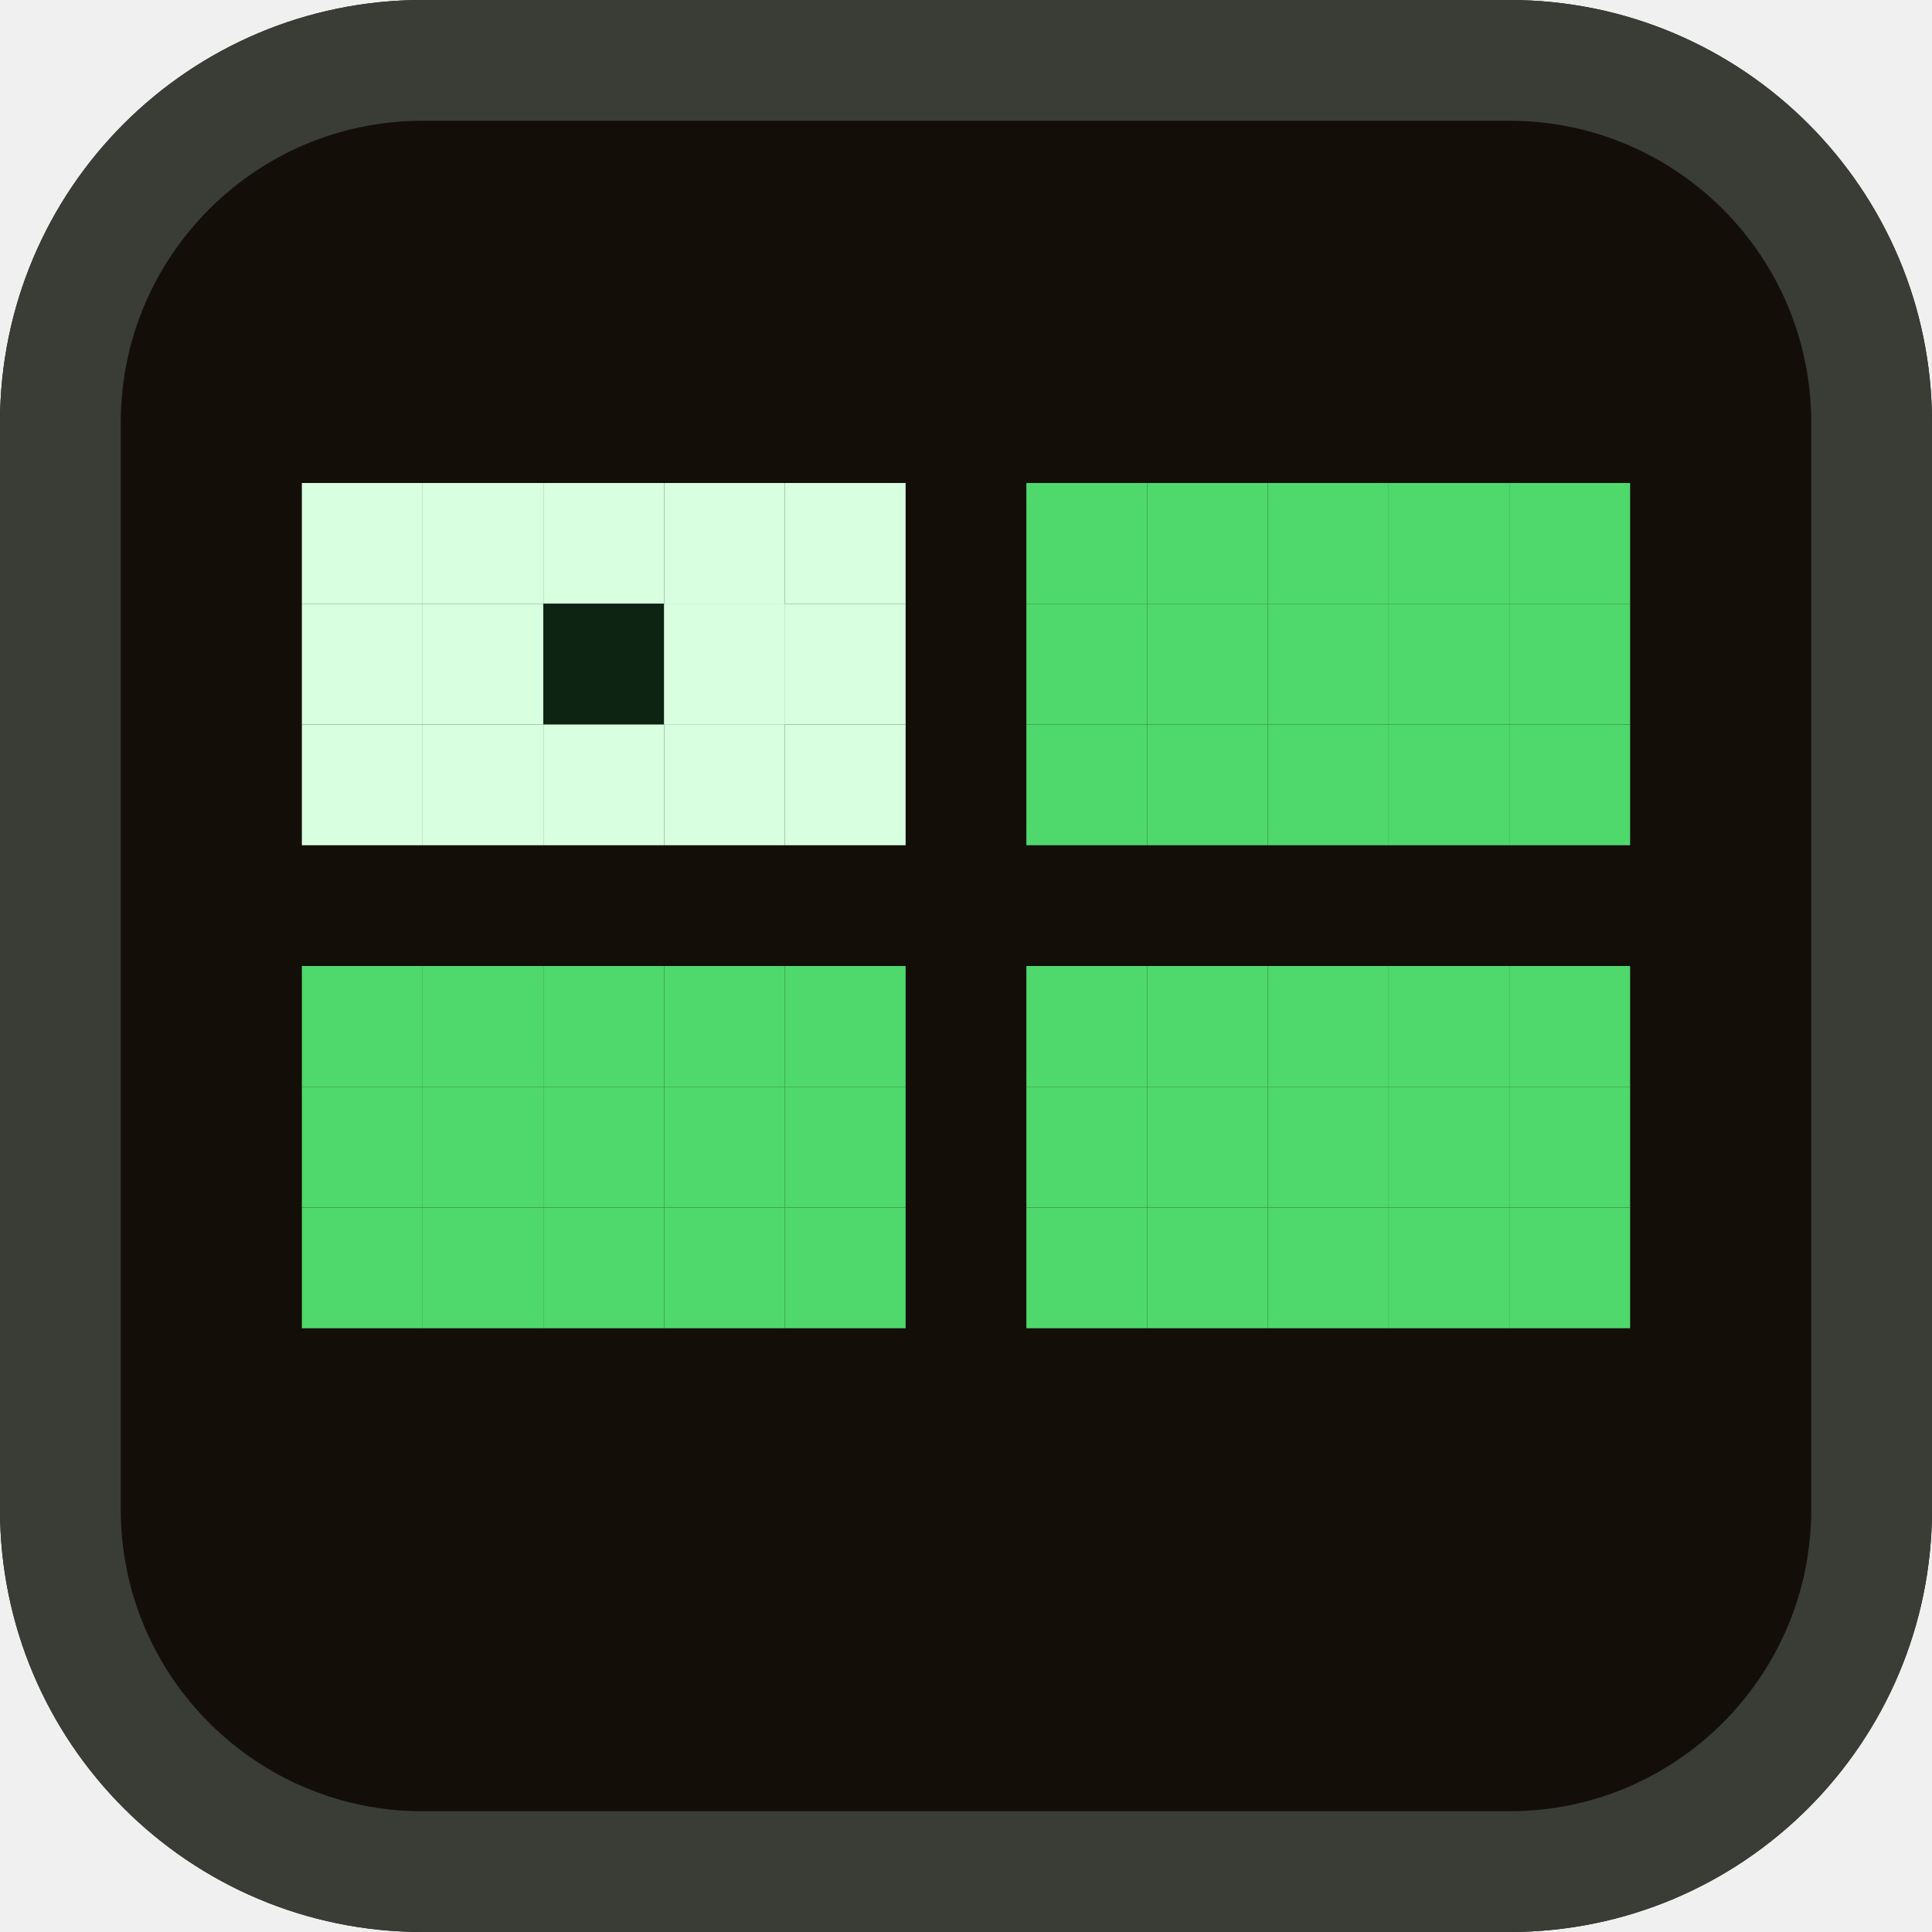
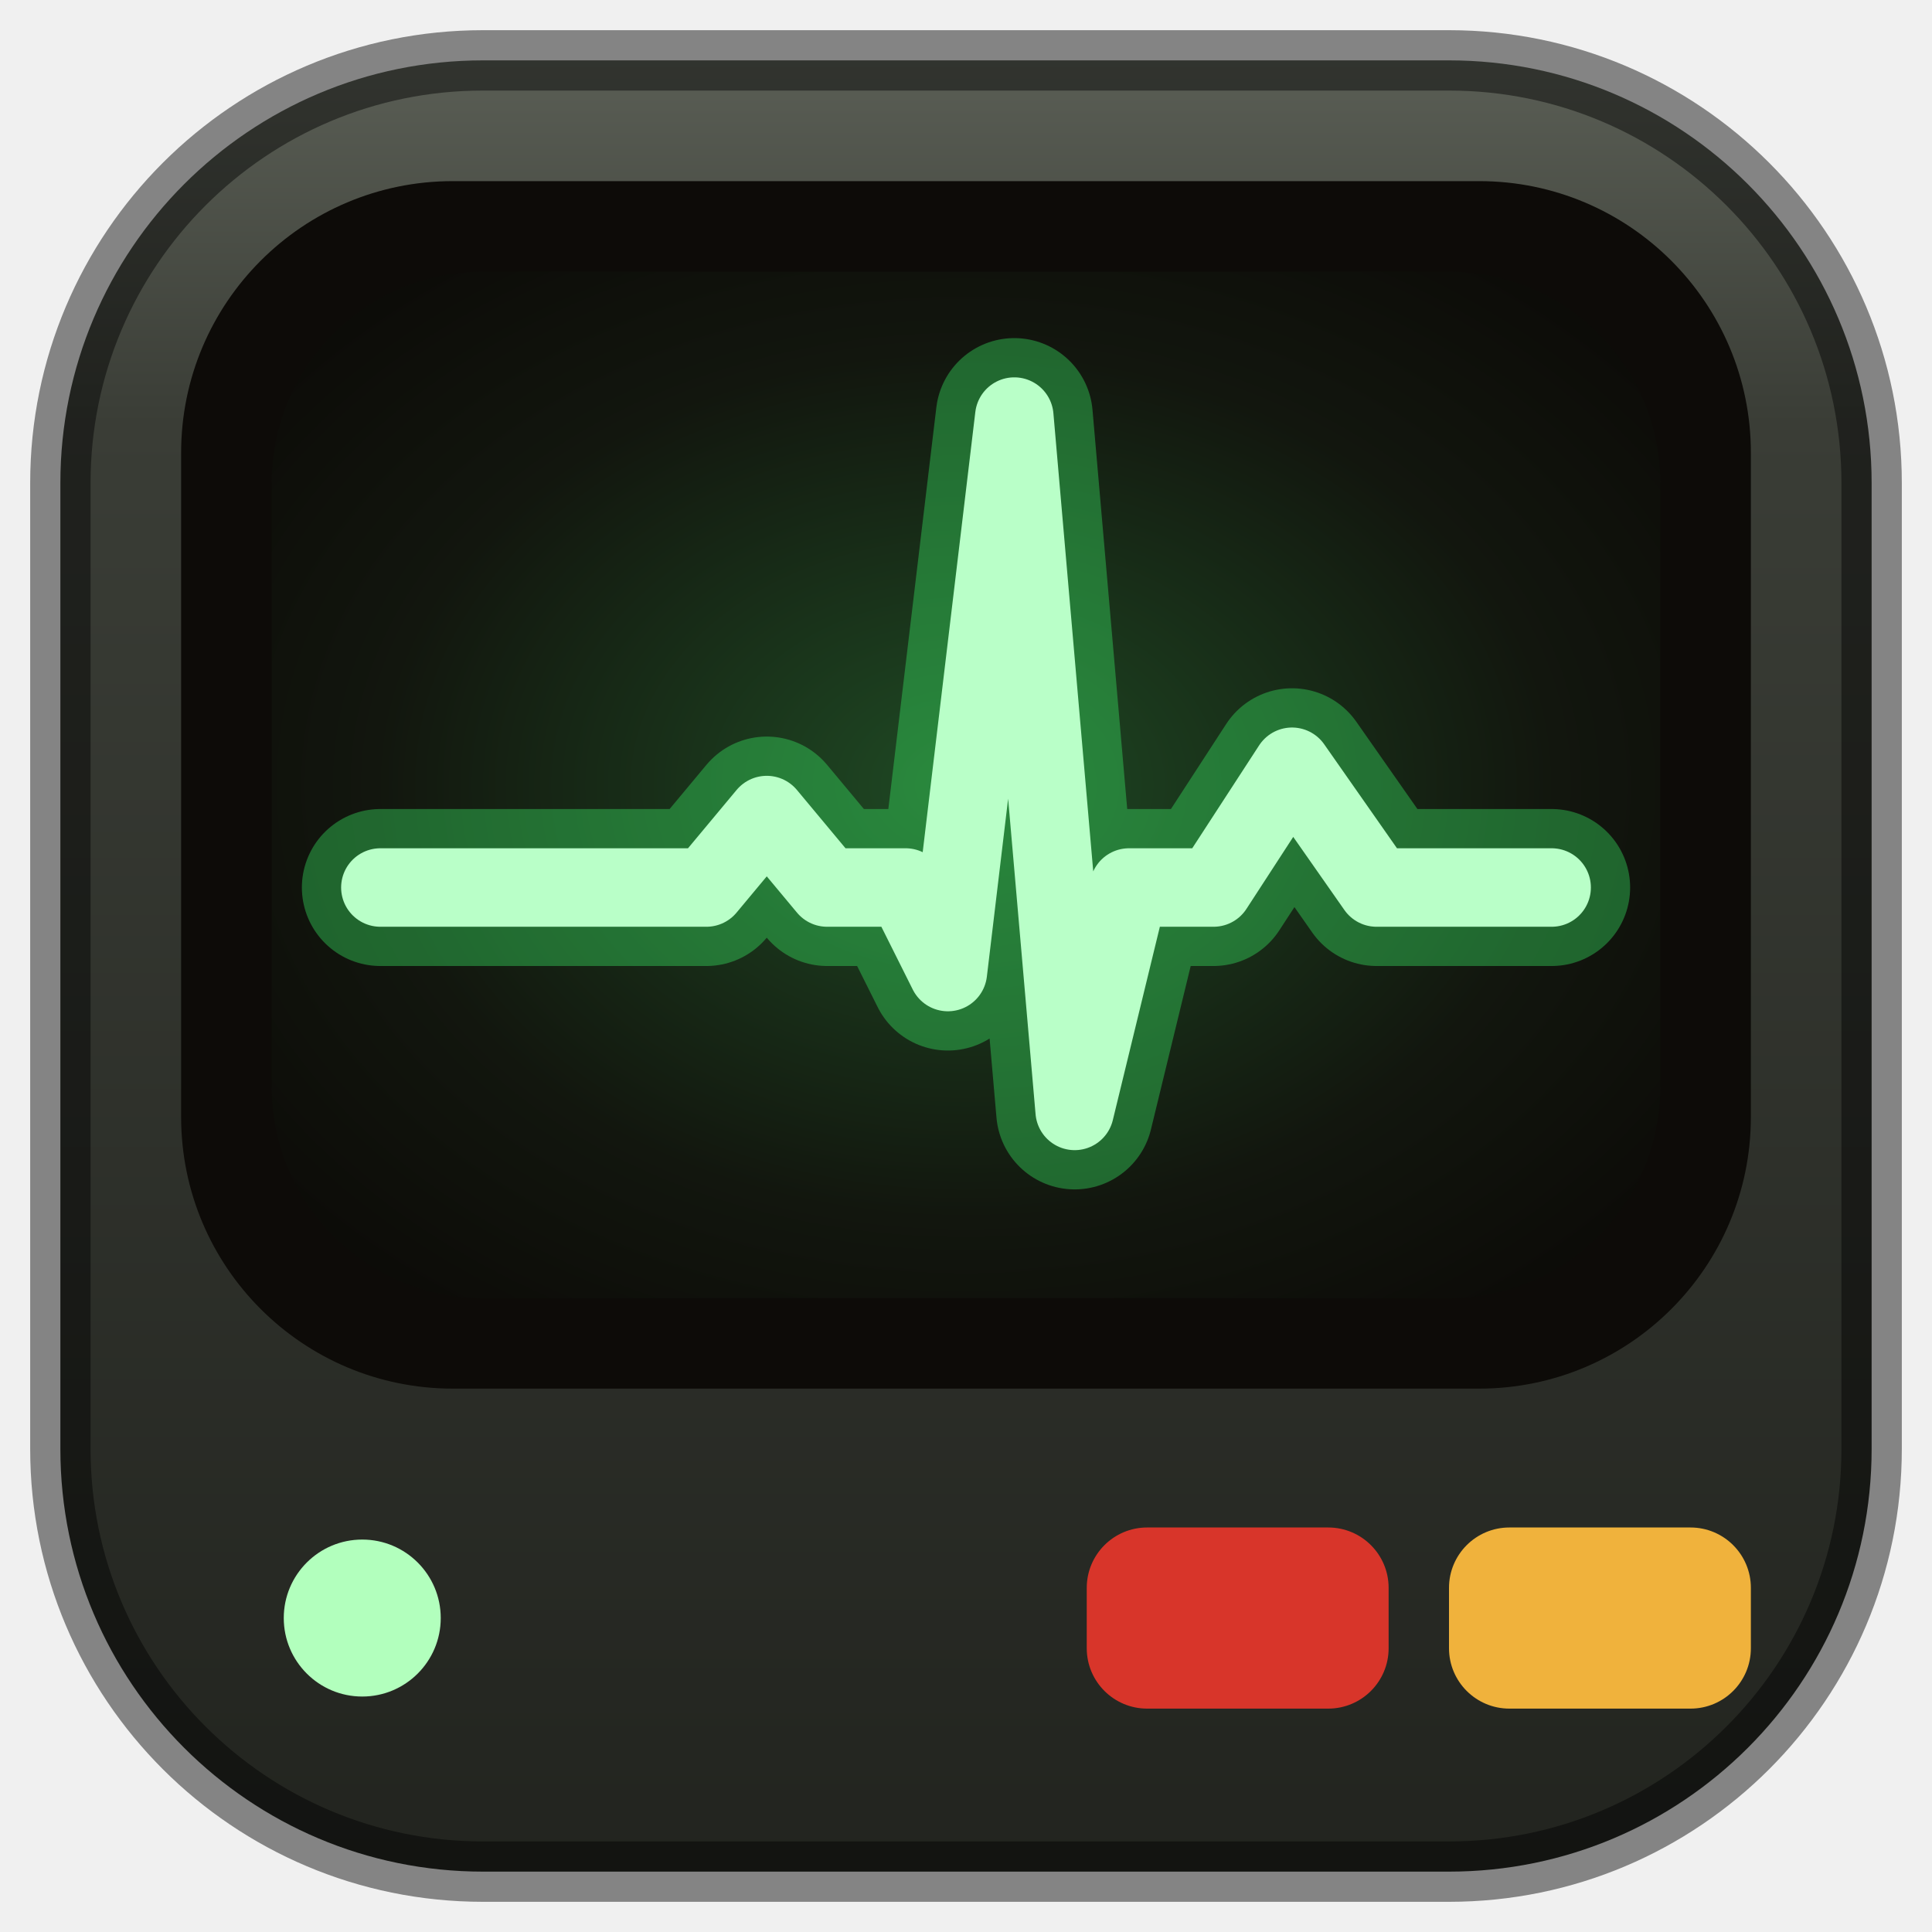
- <svg xmlns="http://www.w3.org/2000/svg" viewBox="0 0 32 32">
-   <rect width="32" height="32" rx="7" fill="#140e09" />
-   <rect x="1" y="1" width="30" height="30" rx="6" fill="none" stroke="#3a3d36" stroke-width="2" />
-   <rect x="11" y="10" width="2" height="2" fill="#fff" />
-   <rect x="5" y="8" width="2" height="2" fill="#d8ffe0" />
-   <rect x="7" y="8" width="2" height="2" fill="#d8ffe0" />
-   <rect x="9" y="8" width="2" height="2" fill="#d8ffe0" />
-   <rect x="11" y="8" width="2" height="2" fill="#d8ffe0" />
-   <rect x="13" y="8" width="2" height="2" fill="#d8ffe0" />
-   <rect x="17" y="8" width="2" height="2" fill="#4fd86c" />
-   <rect x="19" y="8" width="2" height="2" fill="#4fd86c" />
-   <rect x="21" y="8" width="2" height="2" fill="#4fd86c" />
-   <rect x="23" y="8" width="2" height="2" fill="#4fd86c" />
-   <rect x="25" y="8" width="2" height="2" fill="#4fd86c" />
-   <rect x="5" y="10" width="2" height="2" fill="#d8ffe0" />
-   <rect x="7" y="10" width="2" height="2" fill="#d8ffe0" />
-   <rect x="9" y="10" width="2" height="2" fill="#0d2412" />
-   <rect x="11" y="10" width="2" height="2" fill="#d8ffe0" />
-   <rect x="13" y="10" width="2" height="2" fill="#d8ffe0" />
-   <rect x="17" y="10" width="2" height="2" fill="#4fd86c" />
-   <rect x="19" y="10" width="2" height="2" fill="#4fd86c" />
-   <rect x="21" y="10" width="2" height="2" fill="#4fd86c" />
-   <rect x="23" y="10" width="2" height="2" fill="#4fd86c" />
-   <rect x="25" y="10" width="2" height="2" fill="#4fd86c" />
-   <rect x="5" y="12" width="2" height="2" fill="#d8ffe0" />
-   <rect x="7" y="12" width="2" height="2" fill="#d8ffe0" />
-   <rect x="9" y="12" width="2" height="2" fill="#d8ffe0" />
-   <rect x="11" y="12" width="2" height="2" fill="#d8ffe0" />
-   <rect x="13" y="12" width="2" height="2" fill="#d8ffe0" />
-   <rect x="17" y="12" width="2" height="2" fill="#4fd86c" />
-   <rect x="19" y="12" width="2" height="2" fill="#4fd86c" />
-   <rect x="21" y="12" width="2" height="2" fill="#4fd86c" />
-   <rect x="23" y="12" width="2" height="2" fill="#4fd86c" />
-   <rect x="25" y="12" width="2" height="2" fill="#4fd86c" />
-   <rect x="5" y="16" width="2" height="2" fill="#4fd86c" />
-   <rect x="7" y="16" width="2" height="2" fill="#4fd86c" />
-   <rect x="9" y="16" width="2" height="2" fill="#4fd86c" />
-   <rect x="11" y="16" width="2" height="2" fill="#4fd86c" />
-   <rect x="13" y="16" width="2" height="2" fill="#4fd86c" />
-   <rect x="17" y="16" width="2" height="2" fill="#4fd86c" />
-   <rect x="19" y="16" width="2" height="2" fill="#4fd86c" />
-   <rect x="21" y="16" width="2" height="2" fill="#4fd86c" />
-   <rect x="23" y="16" width="2" height="2" fill="#4fd86c" />
-   <rect x="25" y="16" width="2" height="2" fill="#4fd86c" />
-   <rect x="5" y="18" width="2" height="2" fill="#4fd86c" />
-   <rect x="7" y="18" width="2" height="2" fill="#4fd86c" />
-   <rect x="9" y="18" width="2" height="2" fill="#4fd86c" />
-   <rect x="11" y="18" width="2" height="2" fill="#4fd86c" />
-   <rect x="13" y="18" width="2" height="2" fill="#4fd86c" />
-   <rect x="17" y="18" width="2" height="2" fill="#4fd86c" />
-   <rect x="19" y="18" width="2" height="2" fill="#4fd86c" />
-   <rect x="21" y="18" width="2" height="2" fill="#4fd86c" />
-   <rect x="23" y="18" width="2" height="2" fill="#4fd86c" />
-   <rect x="25" y="18" width="2" height="2" fill="#4fd86c" />
-   <rect x="5" y="20" width="2" height="2" fill="#4fd86c" />
-   <rect x="7" y="20" width="2" height="2" fill="#4fd86c" />
-   <rect x="9" y="20" width="2" height="2" fill="#4fd86c" />
-   <rect x="11" y="20" width="2" height="2" fill="#4fd86c" />
-   <rect x="13" y="20" width="2" height="2" fill="#4fd86c" />
-   <rect x="17" y="20" width="2" height="2" fill="#4fd86c" />
-   <rect x="19" y="20" width="2" height="2" fill="#4fd86c" />
-   <rect x="21" y="20" width="2" height="2" fill="#4fd86c" />
-   <rect x="23" y="20" width="2" height="2" fill="#4fd86c" />
-   <rect x="25" y="20" width="2" height="2" fill="#4fd86c" />
+ <svg xmlns="http://www.w3.org/2000/svg" viewBox="0 0 32 32" width="32" height="32">
+   <defs>
+     <linearGradient id="c" x1="0" y1="0" x2="0" y2="1">
+       <stop offset="0" stop-color="#5a5e55" />
+       <stop offset=".2" stop-color="#3a3d36" />
+       <stop offset="1" stop-color="#22241f" />
+     </linearGradient>
+     <radialGradient id="g" cx=".5" cy=".5" r=".7">
+       <stop offset="0" stop-color="#1f4a24" />
+       <stop offset=".6" stop-color="#12160e" />
+       <stop offset="1" stop-color="#0a0806" />
+     </radialGradient>
+   </defs>
+   <rect x="1" y="1" width="30" height="30" rx="7" fill="url(#c)" />
+   <rect x="1" y="1" width="30" height="30" rx="7" fill="none" stroke="#000" stroke-opacity=".45" />
+   <rect x="3" y="3" width="26" height="20" rx="4.5" fill="#0d0b08" />
+   <rect x="4.5" y="4.5" width="23" height="17" rx="3.5" fill="url(#g)" />
+   <polyline points="6.3,14.7 11.7,14.7 12.7,13.5 13.7,14.7 15.0,14.7 15.7,16.1 16.8,6.9 17.8,18.4 18.7,14.7 20.1,14.7 21.4,12.7 22.8,14.7 25.7,14.7" fill="none" stroke="#3dff6e" stroke-width="2.6" stroke-linejoin="round" stroke-linecap="round" opacity=".35" />
+   <polyline points="6.3,14.7 11.7,14.7 12.7,13.5 13.7,14.7 15.0,14.7 15.7,16.1 16.8,6.9 17.8,18.4 18.7,14.7 20.1,14.7 21.4,12.7 22.8,14.7 25.7,14.7" fill="none" stroke="#b9ffc8" stroke-width="1.3" stroke-linejoin="round" stroke-linecap="round" />
+   <circle cx="6" cy="26.8" r="1.3" fill="#b2ffbd" />
+   <rect x="18" y="25.3" width="5" height="3" rx="1" fill="#d8352a" />
+   <rect x="24" y="25.3" width="5" height="3" rx="1" fill="#f0b23c" />
</svg>
